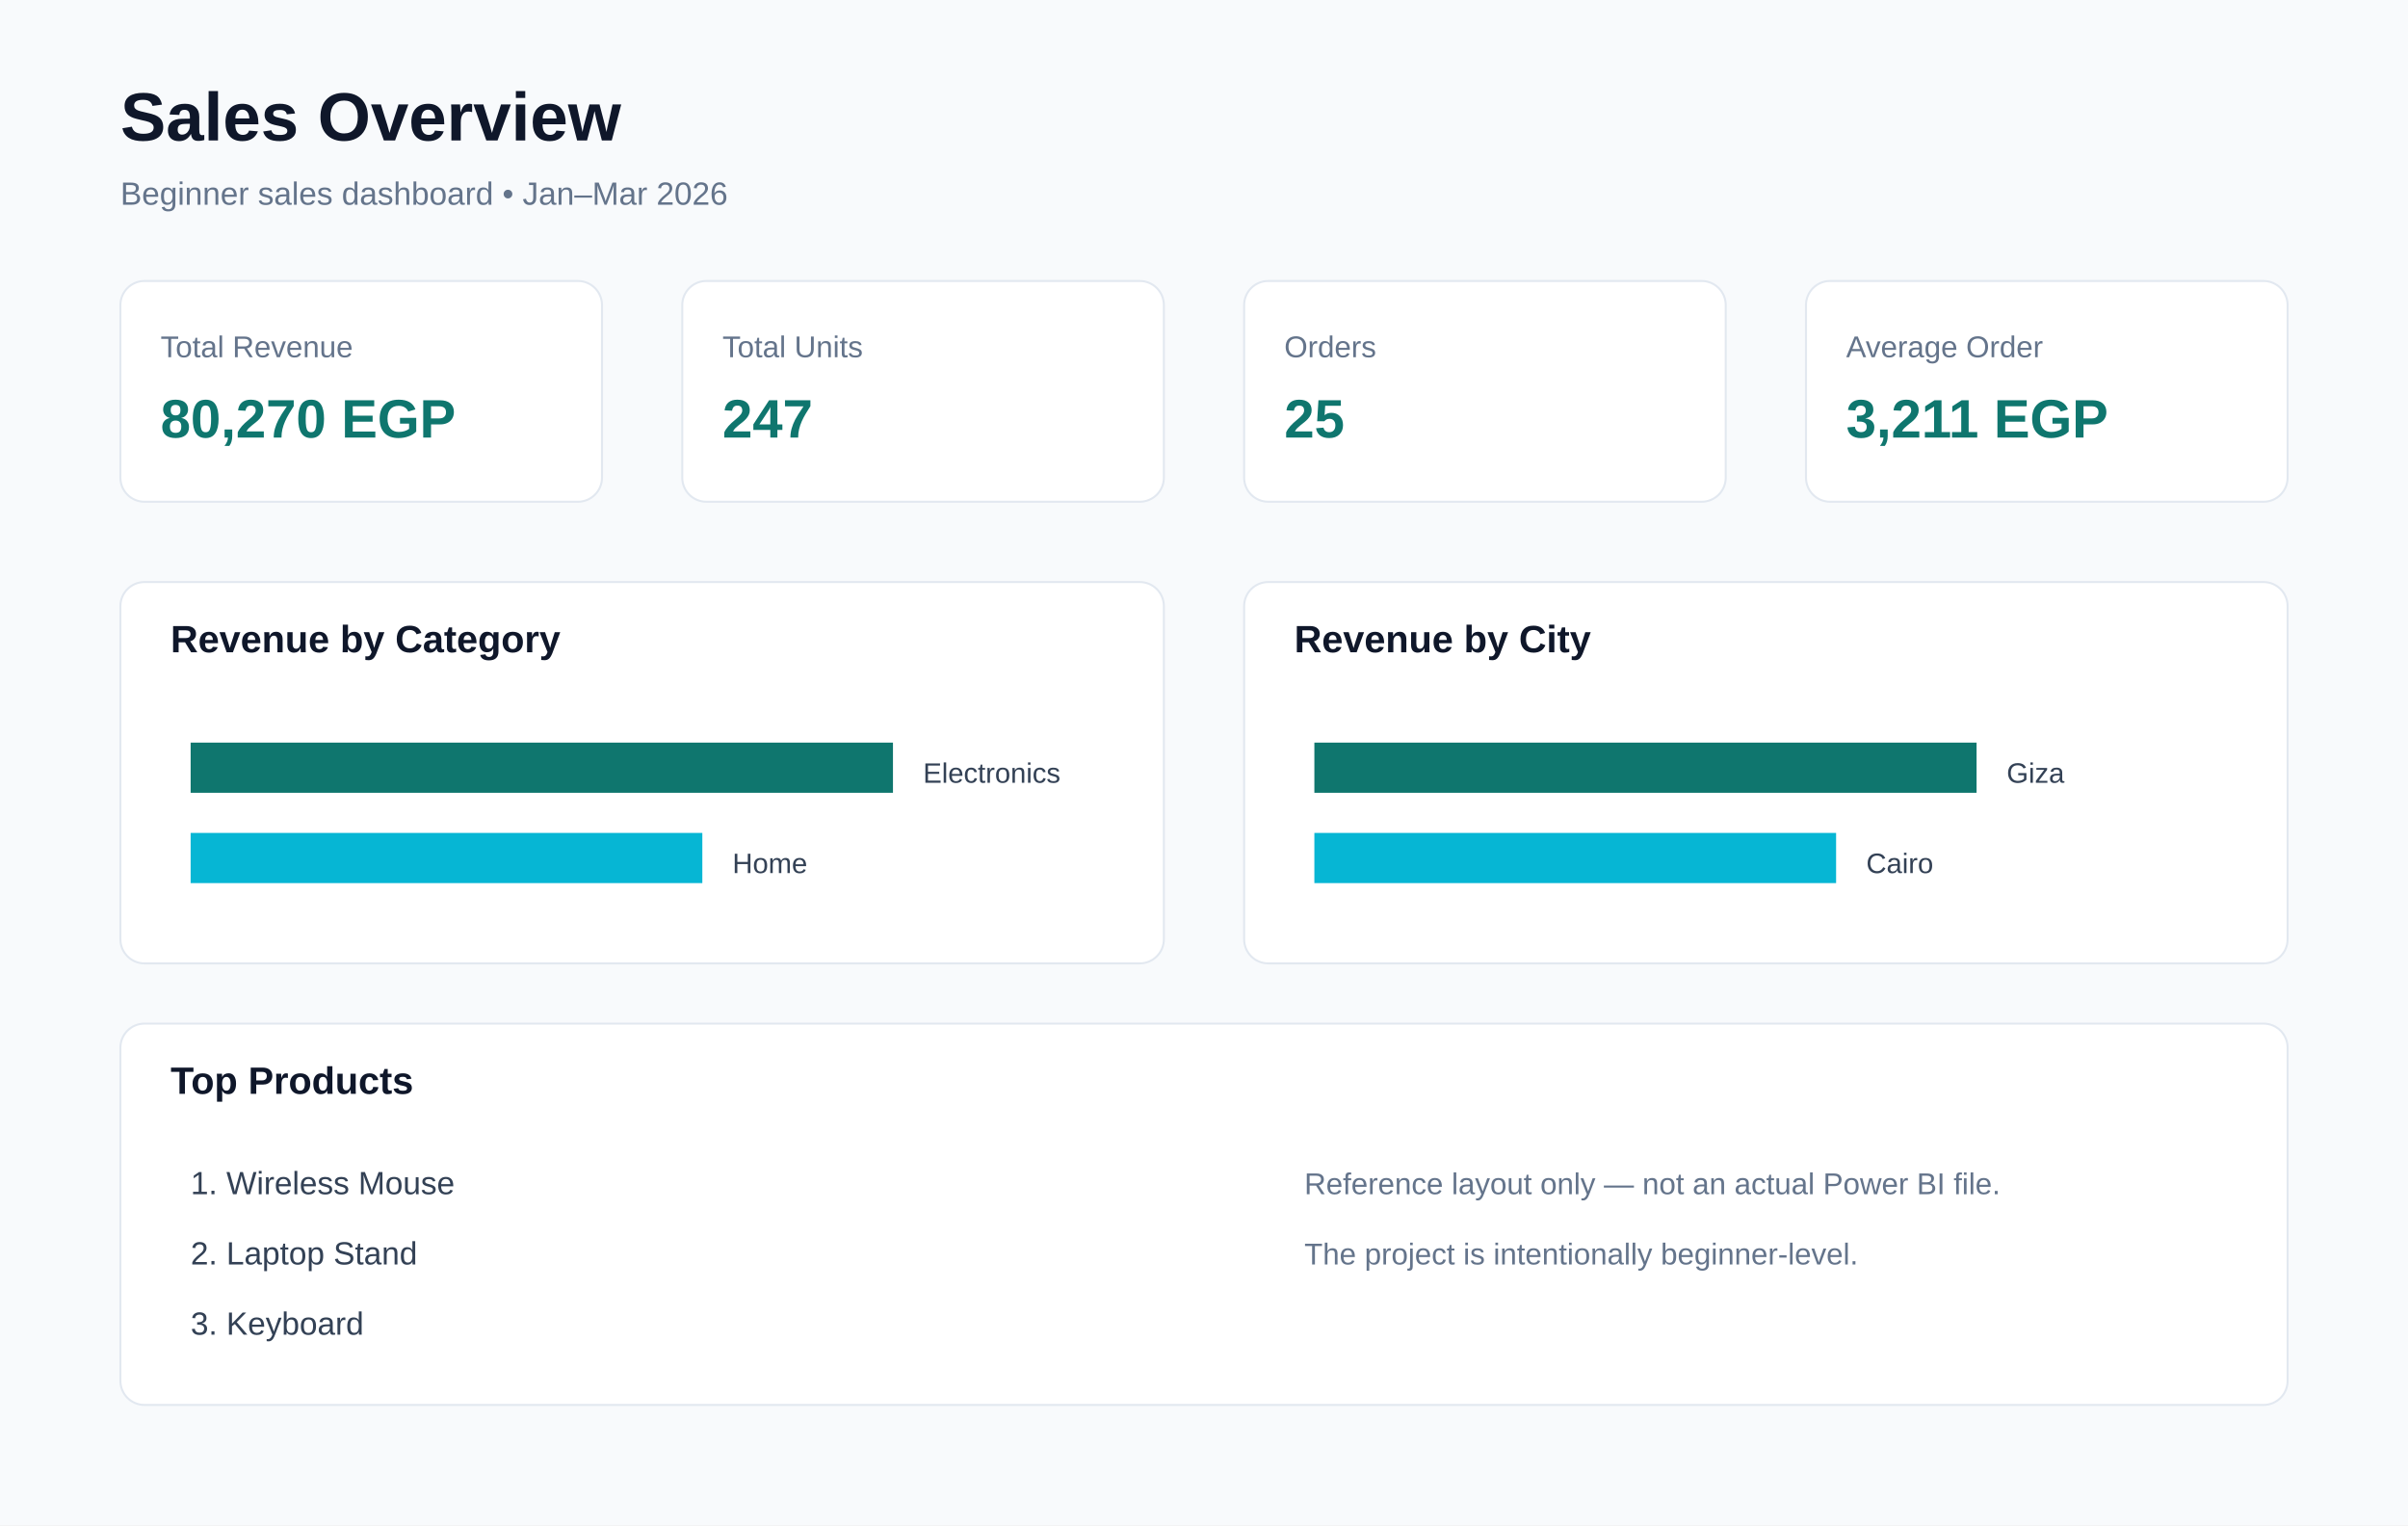
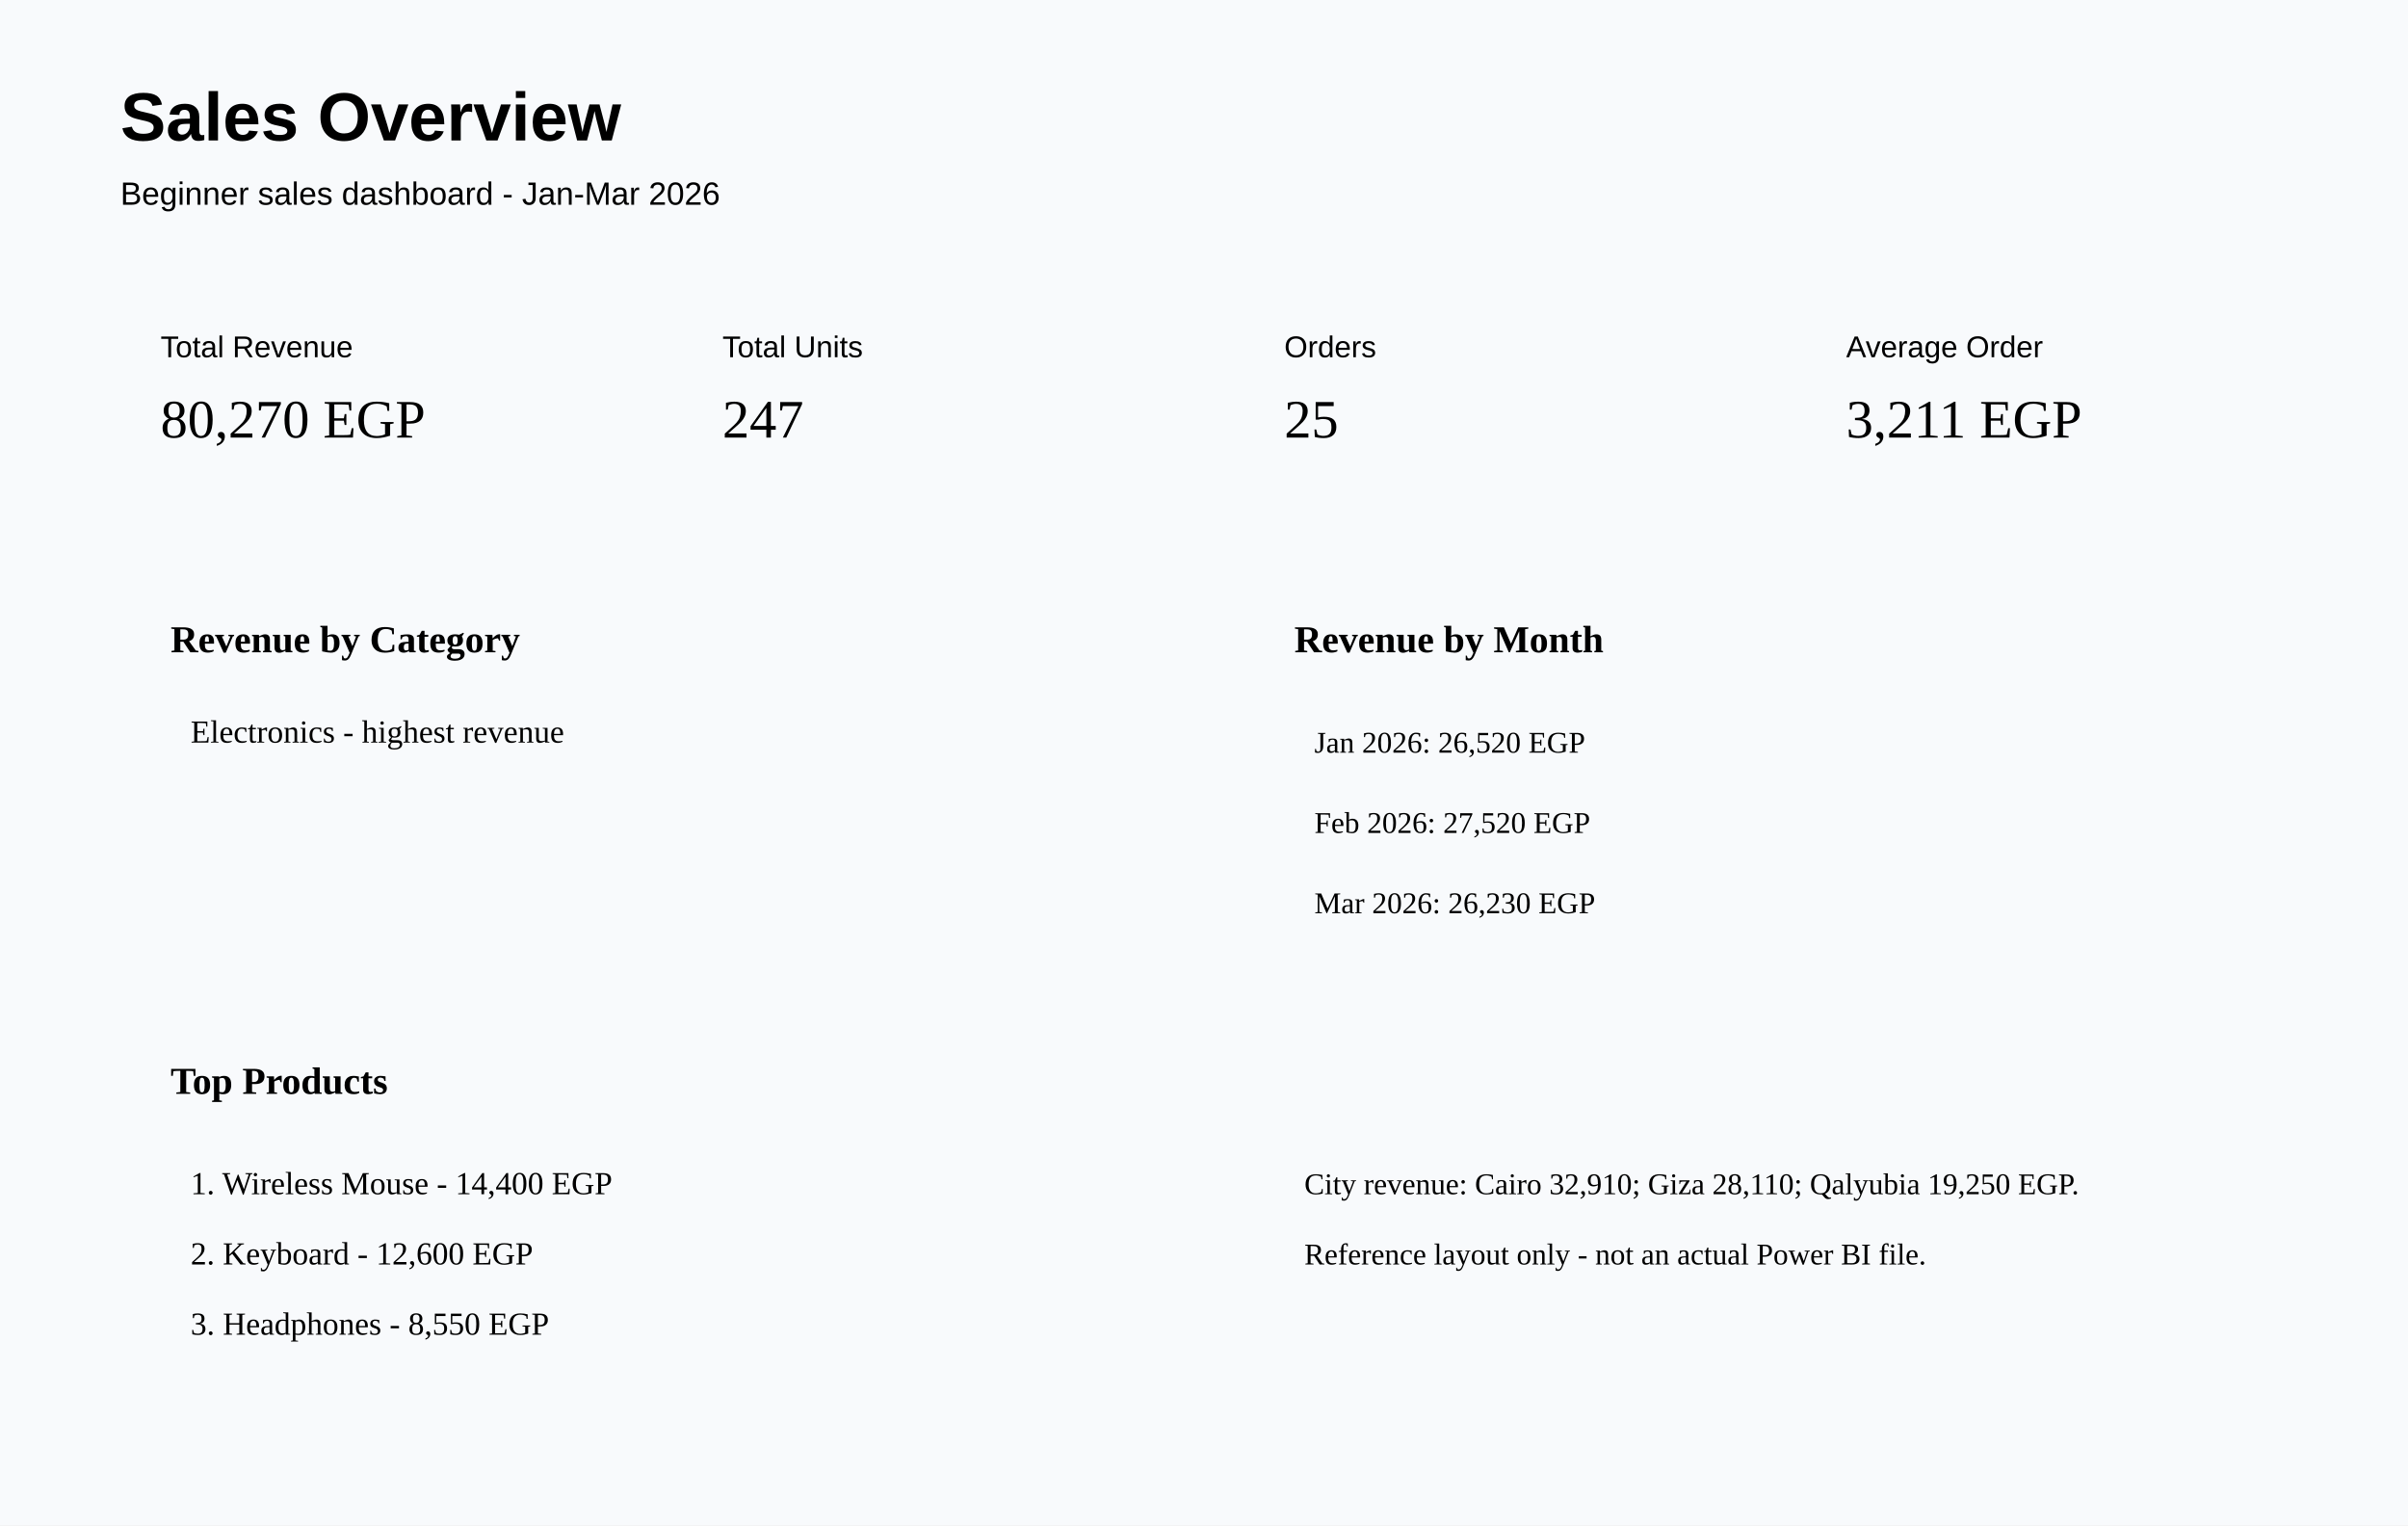
<svg xmlns="http://www.w3.org/2000/svg" width="1200" height="760" viewBox="0 0 1200 760">
  <rect width="1200" height="760" fill="#f8fafc" />
-   <text x="60" y="70" font-family="Arial" font-size="34" font-weight="700" fill="#0f172a">Sales Overview</text>
-   <text x="60" y="102" font-family="Arial" font-size="16" fill="#64748b">Beginner sales dashboard • Jan–Mar 2026</text>
-   <rect x="60" y="140" width="240" height="110" rx="12" fill="white" stroke="#e2e8f0" />
-   <text x="80" y="178" font-family="Arial" font-size="15" fill="#64748b">Total Revenue</text>
-   <text x="80" y="218" font-family="Arial" font-size="27" font-weight="700" fill="#0f766e">80,270 EGP</text>
-   <rect x="340" y="140" width="240" height="110" rx="12" fill="white" stroke="#e2e8f0" />
-   <text x="360" y="178" font-family="Arial" font-size="15" fill="#64748b">Total Units</text>
-   <text x="360" y="218" font-family="Arial" font-size="27" font-weight="700" fill="#0f766e">247</text>
-   <rect x="620" y="140" width="240" height="110" rx="12" fill="white" stroke="#e2e8f0" />
-   <text x="640" y="178" font-family="Arial" font-size="15" fill="#64748b">Orders</text>
-   <text x="640" y="218" font-family="Arial" font-size="27" font-weight="700" fill="#0f766e">25</text>
-   <rect x="900" y="140" width="240" height="110" rx="12" fill="white" stroke="#e2e8f0" />
-   <text x="920" y="178" font-family="Arial" font-size="15" fill="#64748b">Average Order</text>
-   <text x="920" y="218" font-family="Arial" font-size="27" font-weight="700" fill="#0f766e">3,211 EGP</text>
-   <rect x="60" y="290" width="520" height="190" rx="12" fill="white" stroke="#e2e8f0" />
-   <text x="85" y="325" font-family="Arial" font-size="19" font-weight="700" fill="#0f172a">Revenue by Category</text>
-   <rect x="95" y="370" width="350" height="25" fill="#0f766e" />
-   <text x="460" y="390" font-family="Arial" font-size="14" fill="#334155">Electronics</text>
-   <rect x="95" y="415" width="255" height="25" fill="#06b6d4" />
-   <text x="365" y="435" font-family="Arial" font-size="14" fill="#334155">Home</text>
-   <rect x="620" y="290" width="520" height="190" rx="12" fill="white" stroke="#e2e8f0" />
-   <text x="645" y="325" font-family="Arial" font-size="19" font-weight="700" fill="#0f172a">Revenue by City</text>
-   <rect x="655" y="370" width="330" height="25" fill="#0f766e" />
-   <text x="1000" y="390" font-family="Arial" font-size="14" fill="#334155">Giza</text>
-   <rect x="655" y="415" width="260" height="25" fill="#06b6d4" />
-   <text x="930" y="435" font-family="Arial" font-size="14" fill="#334155">Cairo</text>
-   <rect x="60" y="510" width="1080" height="190" rx="12" fill="white" stroke="#e2e8f0" />
-   <text x="85" y="545" font-family="Arial" font-size="19" font-weight="700" fill="#0f172a">Top Products</text>
-   <text x="95" y="595" font-family="Arial" font-size="16" fill="#334155">1. Wireless Mouse</text>
-   <text x="95" y="630" font-family="Arial" font-size="16" fill="#334155">2. Laptop Stand</text>
-   <text x="95" y="665" font-family="Arial" font-size="16" fill="#334155">3. Keyboard</text>
-   <text x="650" y="595" font-family="Arial" font-size="15" fill="#64748b">Reference layout only — not an actual Power BI file.</text>
-   <text x="650" y="630" font-family="Arial" font-size="15" fill="#64748b">The project is intentionally beginner-level.</text>
+   <text x="60" y="70" font-family="Arial" font-size="34" font-weight="700">Sales Overview</text>
+   <text x="60" y="102" font-family="Arial" font-size="16">Beginner sales dashboard - Jan-Mar 2026</text>
+   <text x="80" y="178" font-family="Arial" font-size="15">Total Revenue</text>
+   <text x="80" y="218" font-size="27">80,270 EGP</text>
+   <text x="360" y="178" font-family="Arial" font-size="15">Total Units</text>
+   <text x="360" y="218" font-size="27">247</text>
+   <text x="640" y="178" font-family="Arial" font-size="15">Orders</text>
+   <text x="640" y="218" font-size="27">25</text>
+   <text x="920" y="178" font-family="Arial" font-size="15">Average Order</text>
+   <text x="920" y="218" font-size="27">3,211 EGP</text>
+   <text x="85" y="325" font-size="19" font-weight="700">Revenue by Category</text>
+   <text x="95" y="370" font-size="16">Electronics - highest revenue</text>
+   <text x="645" y="325" font-size="19" font-weight="700">Revenue by Month</text>
+   <text x="655" y="375" font-size="15">Jan 2026: 26,520 EGP</text>
+   <text x="655" y="415" font-size="15">Feb 2026: 27,520 EGP</text>
+   <text x="655" y="455" font-size="15">Mar 2026: 26,230 EGP</text>
+   <text x="85" y="545" font-size="19" font-weight="700">Top Products</text>
+   <text x="95" y="595" font-size="16">1. Wireless Mouse - 14,400 EGP</text>
+   <text x="95" y="630" font-size="16">2. Keyboard - 12,600 EGP</text>
+   <text x="95" y="665" font-size="16">3. Headphones - 8,550 EGP</text>
+   <text x="650" y="595" font-size="15">City revenue: Cairo 32,910; Giza 28,110; Qalyubia 19,250 EGP.</text>
+   <text x="650" y="630" font-size="15">Reference layout only - not an actual Power BI file.</text>
</svg>
